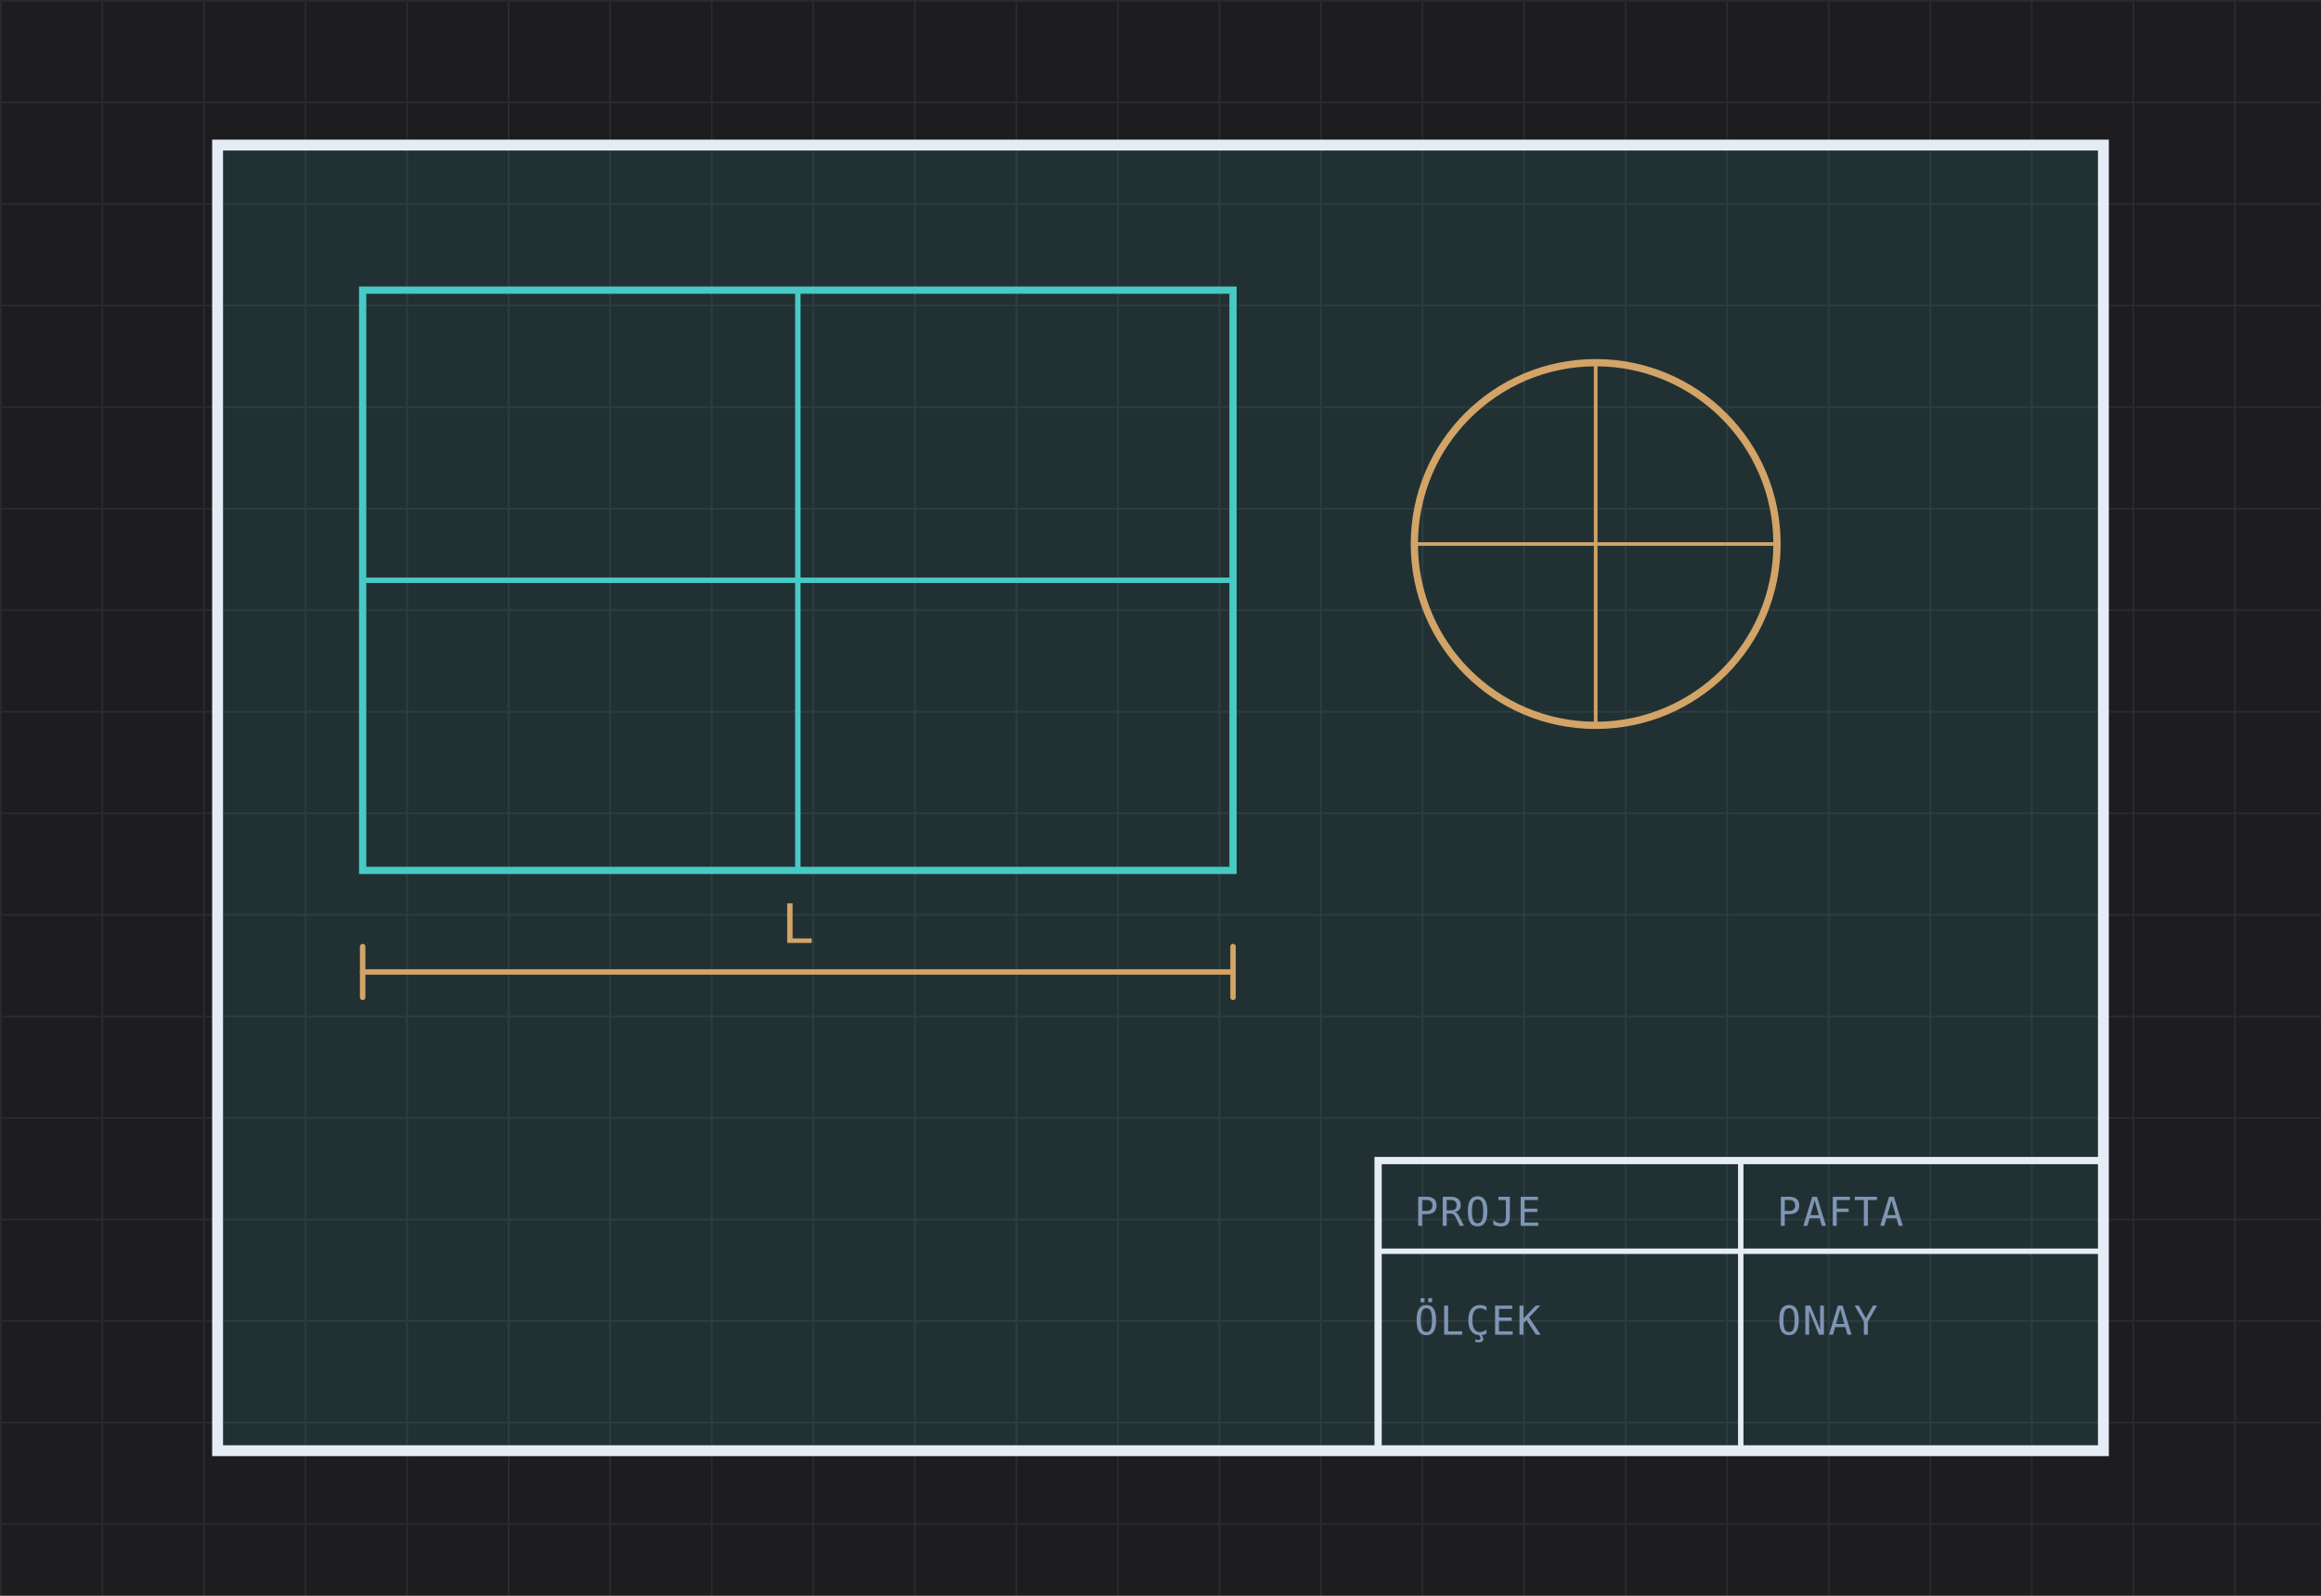
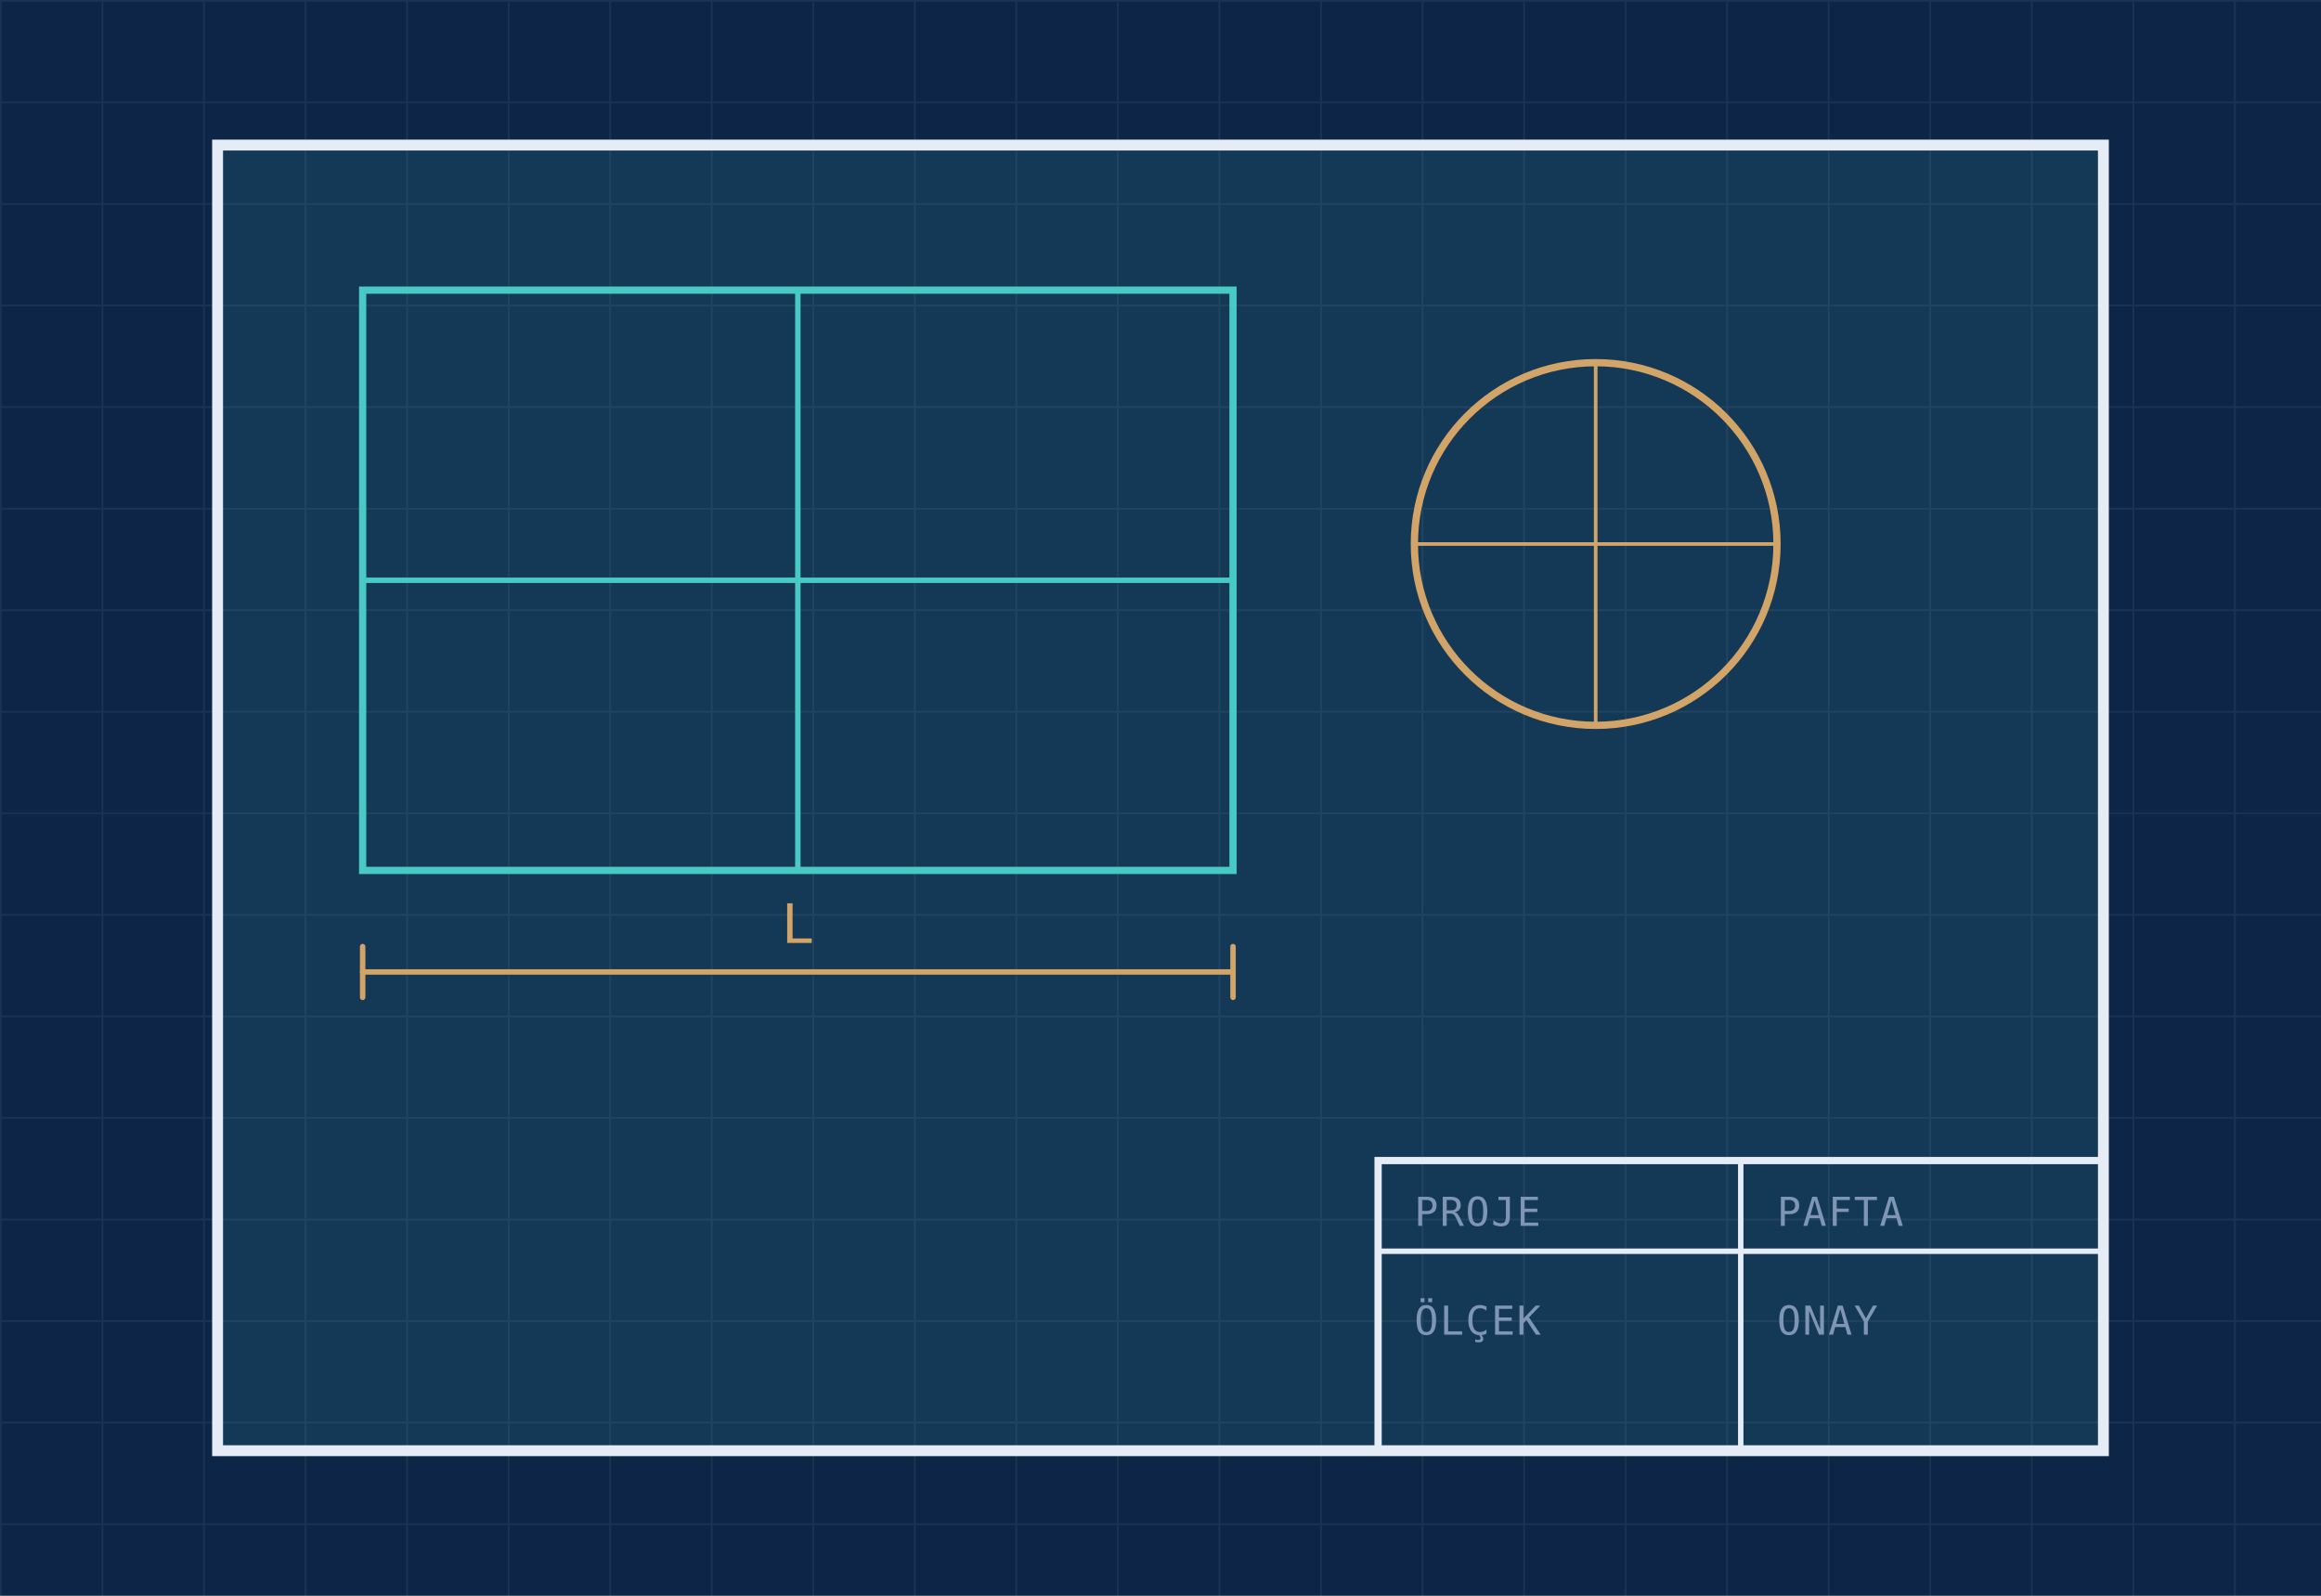
<svg xmlns="http://www.w3.org/2000/svg" viewBox="0 0 640 440" width="640" height="440" role="img" aria-label="Hakkımızda: mühendislik proje paftası çizimi">
  <defs>
    <pattern id="g" width="28" height="28" patternUnits="userSpaceOnUse">
      <path d="M28 0H0V28" fill="none" stroke="#ffffff" stroke-opacity=".06" />
    </pattern>
  </defs>
-   <rect width="640" height="440" fill="#1d1d1f" />
+   <rect width="640" height="440" fill="#0d2547" />
  <rect width="640" height="440" fill="url(#g)" />
  <g transform="translate(0,0)">
    <rect x="60" y="40" width="520" height="360" rx="0" stroke="#e6ecf5" stroke-width="3" fill="#48c9c61f" opacity="1" />
    <rect x="380" y="320" width="200" height="80" rx="0" stroke="#e6ecf5" stroke-width="2" fill="none" opacity="1" />
    <line x1="380" y1="345" x2="580" y2="345" stroke="#e6ecf5" stroke-width="1.5" opacity="1" stroke-linecap="round" />
    <line x1="480" y1="320" x2="480" y2="400" stroke="#e6ecf5" stroke-width="1.5" opacity="1" stroke-linecap="round" />
    <text x="390" y="338" font-size="11" fill="#7f95b5" text-anchor="start" font-weight="500" font-family="'DejaVu Sans Mono',Menlo,monospace" letter-spacing=".04em">PROJE</text>
    <text x="490" y="338" font-size="11" fill="#7f95b5" text-anchor="start" font-weight="500" font-family="'DejaVu Sans Mono',Menlo,monospace" letter-spacing=".04em">PAFTA</text>
    <text x="390" y="368" font-size="11" fill="#7f95b5" text-anchor="start" font-weight="500" font-family="'DejaVu Sans Mono',Menlo,monospace" letter-spacing=".04em">ÖLÇEK</text>
    <text x="490" y="368" font-size="11" fill="#7f95b5" text-anchor="start" font-weight="500" font-family="'DejaVu Sans Mono',Menlo,monospace" letter-spacing=".04em">ONAY</text>
    <rect x="100" y="80" width="240" height="160" rx="0" stroke="#48c9c6" stroke-width="2" fill="none" opacity="1" />
    <line x1="220" y1="80" x2="220" y2="240" stroke="#48c9c6" stroke-width="1.5" opacity="1" stroke-linecap="round" />
    <line x1="100" y1="160" x2="340" y2="160" stroke="#48c9c6" stroke-width="1.5" opacity="1" stroke-linecap="round" />
    <line x1="100" y1="268" x2="340" y2="268" stroke="#d3a467" stroke-width="1.5" opacity="1" stroke-linecap="round" />
    <line x1="100" y1="261" x2="100" y2="275" stroke="#d3a467" stroke-width="1.5" opacity="1" stroke-linecap="round" />
    <line x1="340" y1="261" x2="340" y2="275" stroke="#d3a467" stroke-width="1.5" opacity="1" stroke-linecap="round" />
    <text x="220.0" y="260" font-size="15" fill="#d3a467" text-anchor="middle" font-weight="500" font-family="'DejaVu Sans Mono',Menlo,monospace" letter-spacing=".04em">L</text>
    <circle cx="440" cy="150" r="50" stroke="#d3a467" stroke-width="2" fill="none" opacity="1" />
    <line x1="440" y1="100" x2="440" y2="200" stroke="#d3a467" stroke-width="1" opacity="1" stroke-linecap="round" />
    <line x1="390" y1="150" x2="490" y2="150" stroke="#d3a467" stroke-width="1" opacity="1" stroke-linecap="round" />
  </g>
</svg>
